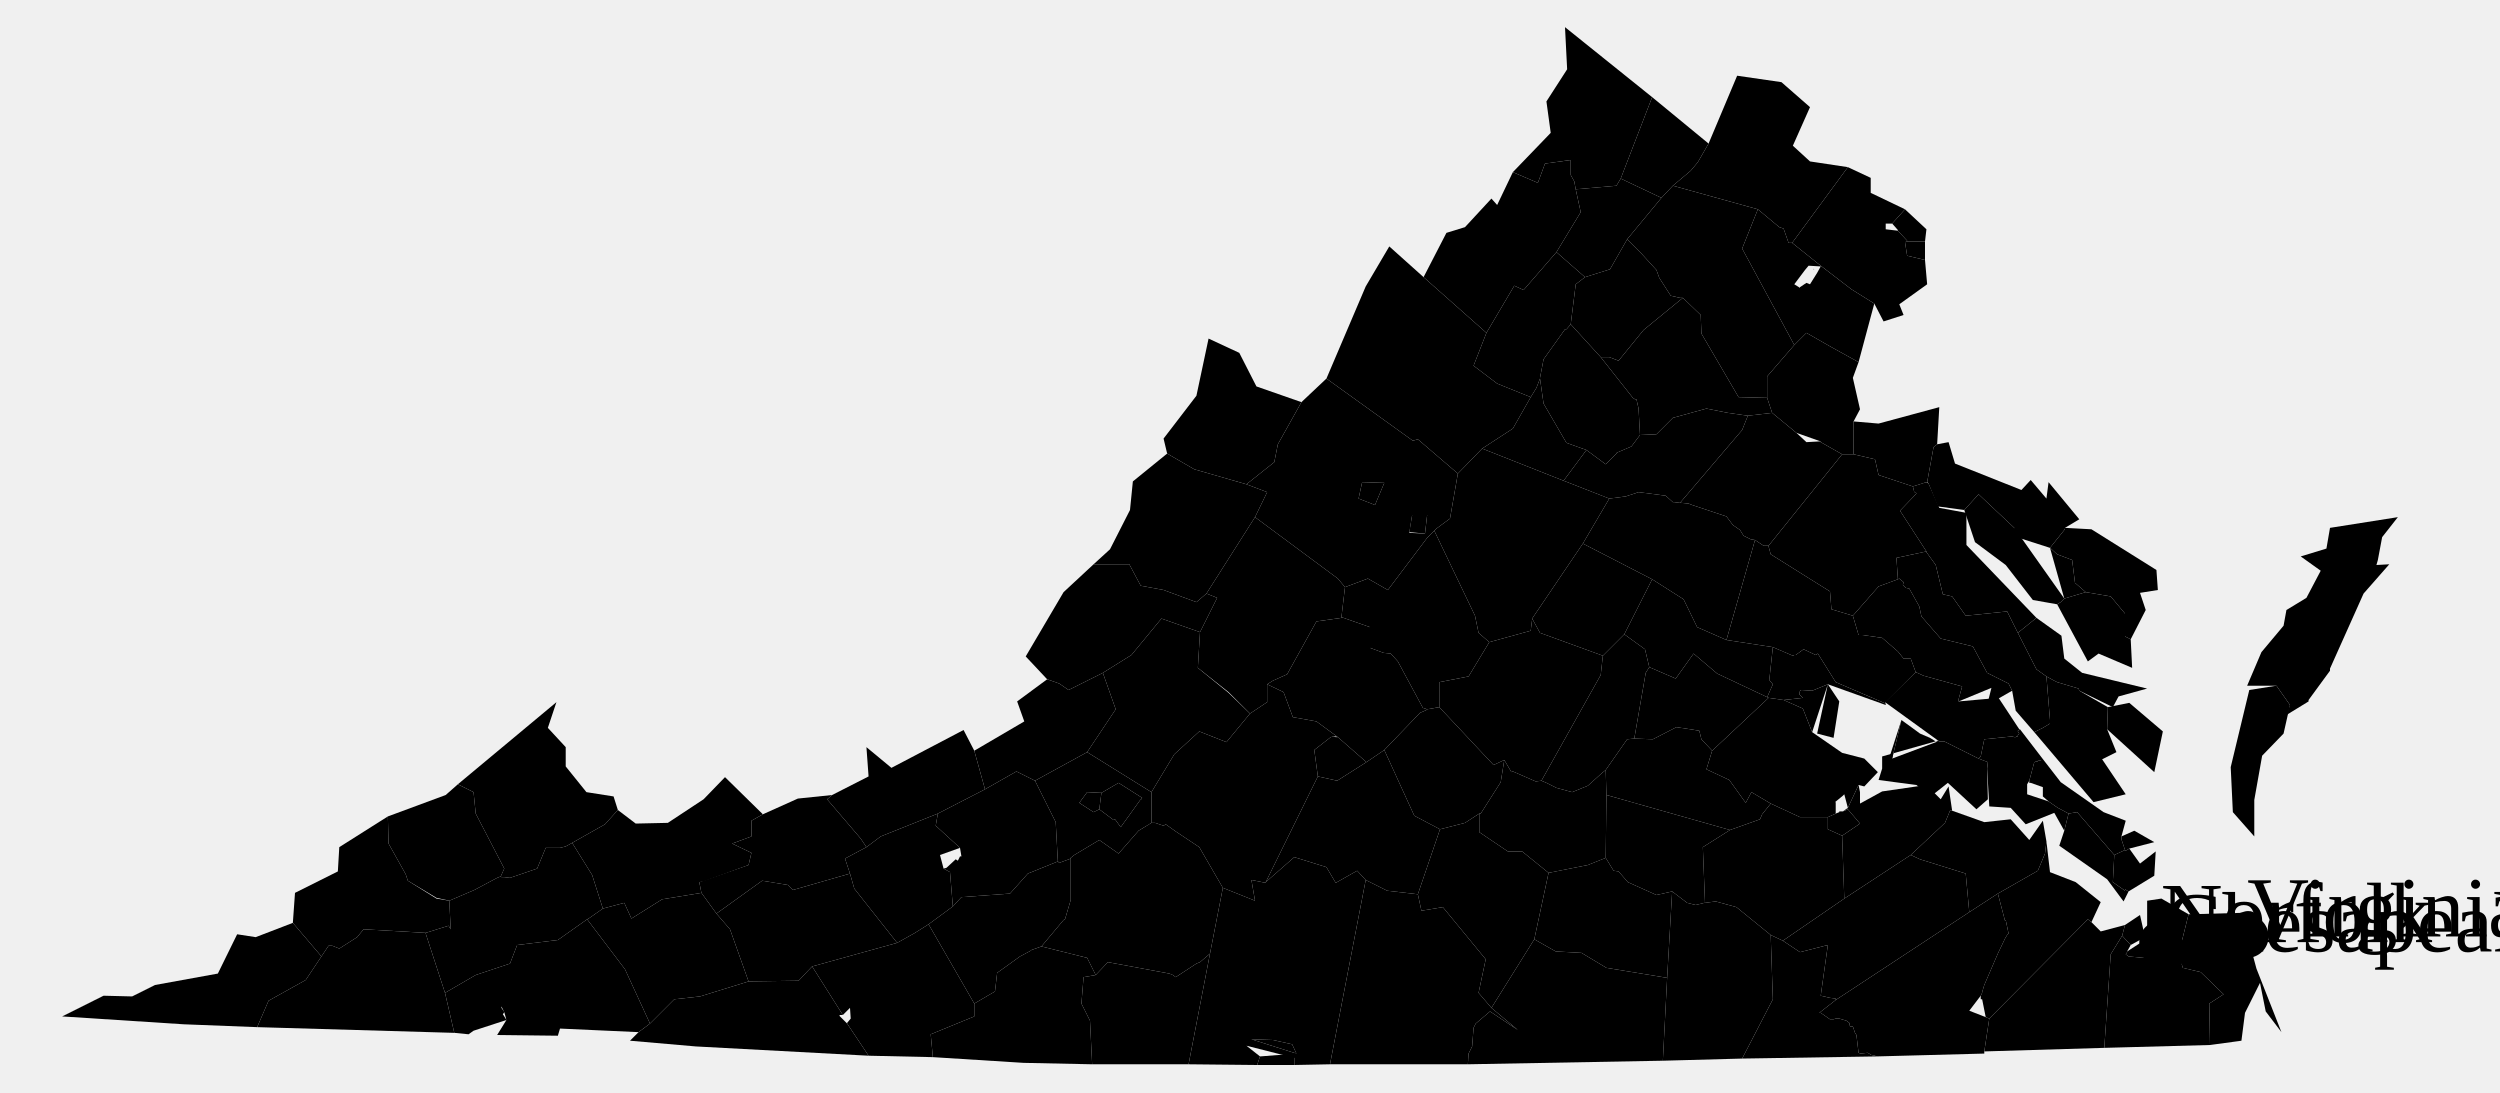
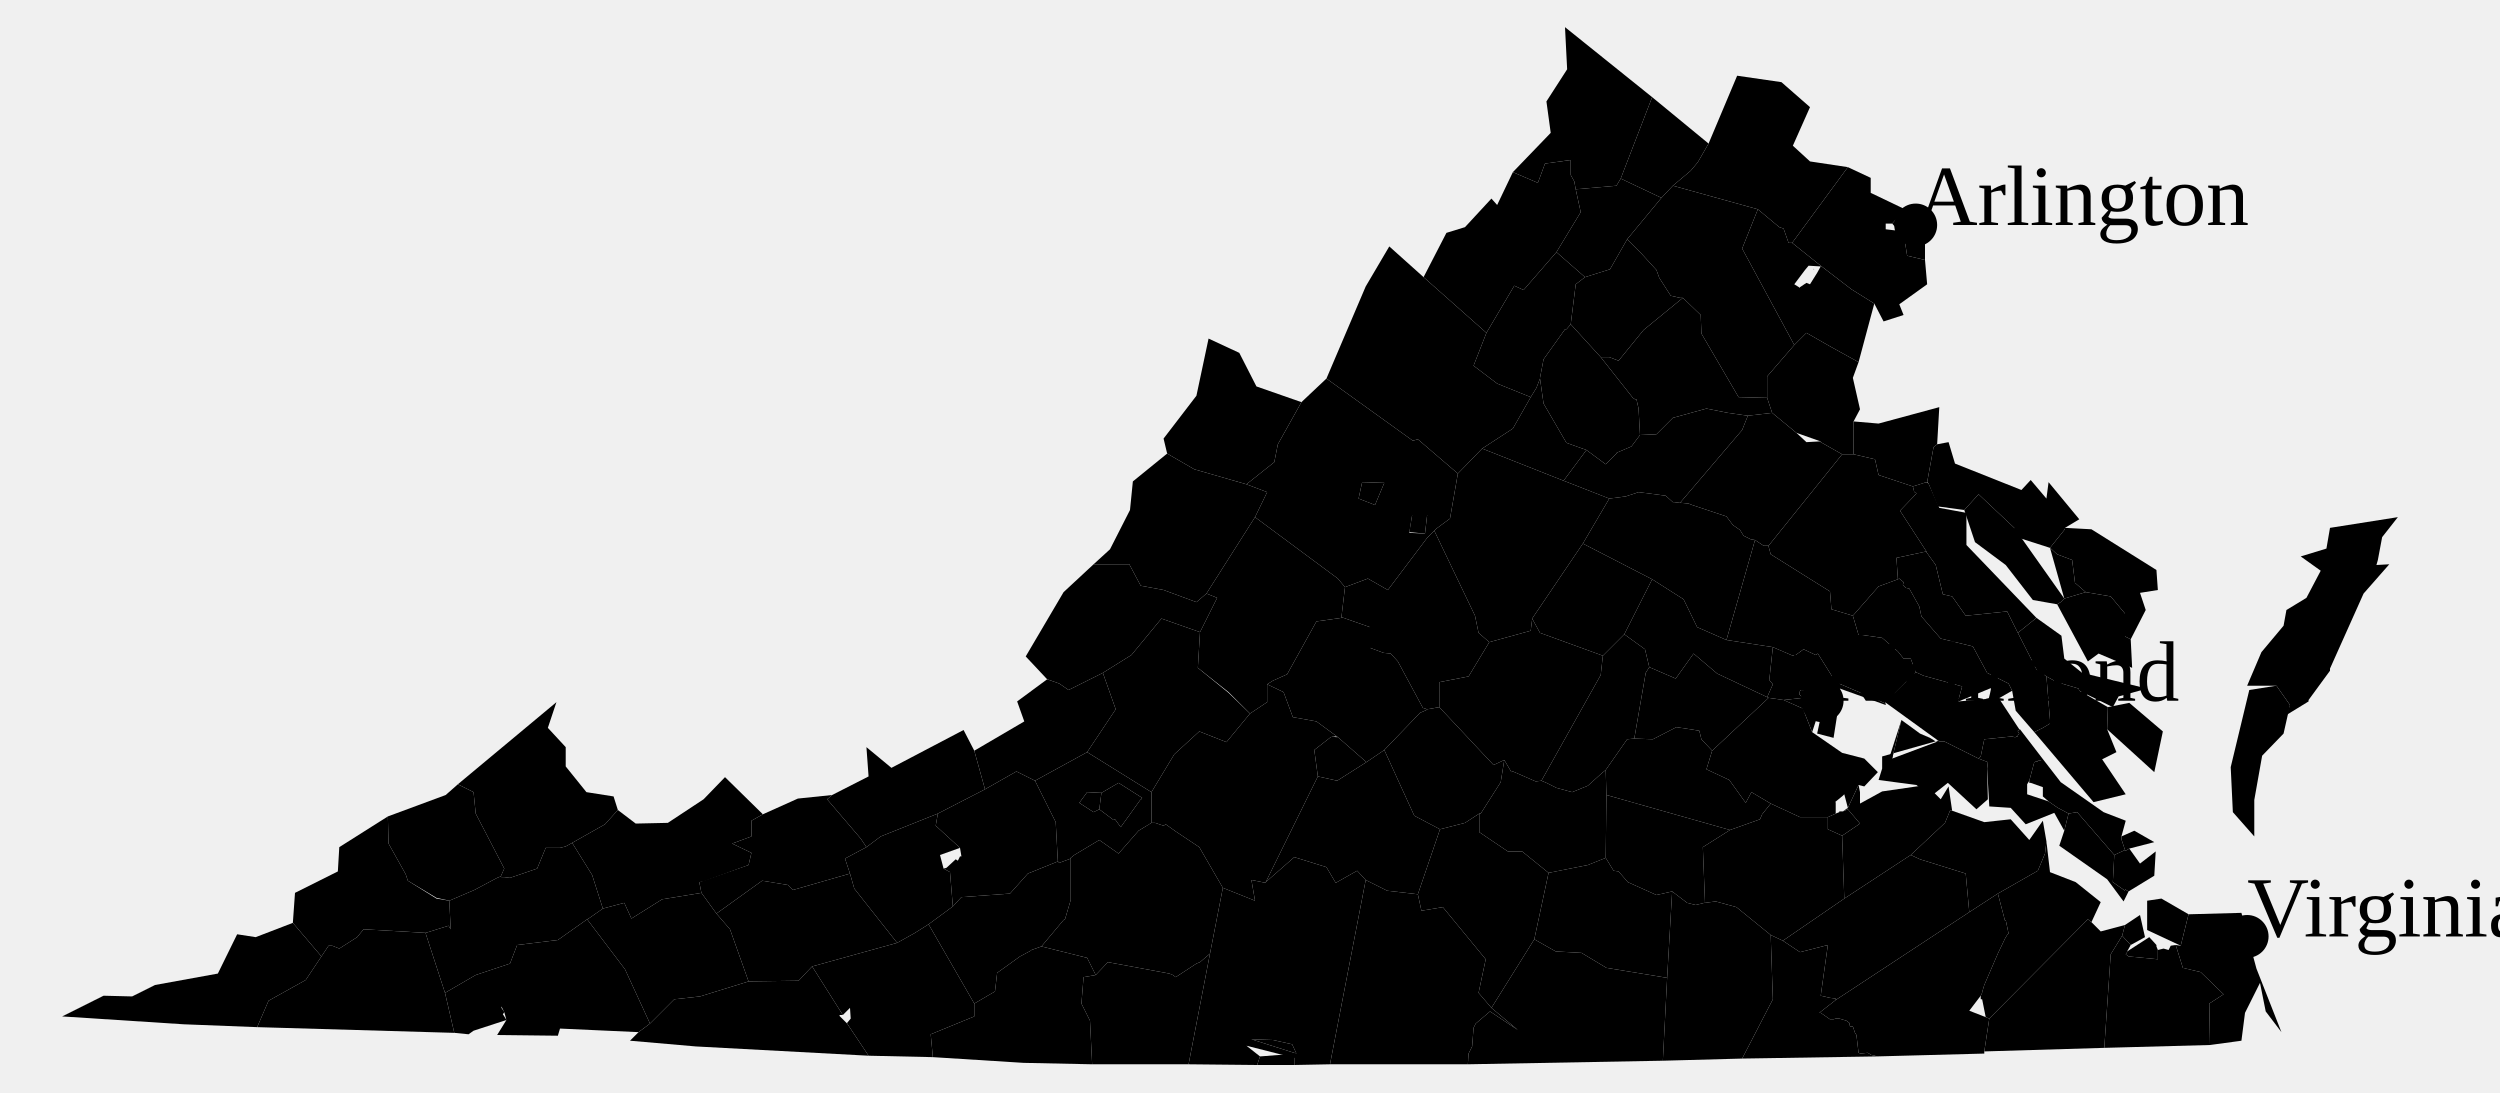
<svg xmlns="http://www.w3.org/2000/svg" version="1.1" width="350" height="153" viewBox="0 0 350 153">
  <defs>
    <pattern id="pattern-no-results" width="50" height="50" patternUnits="userSpaceOnUse">
      <rect width="50" height="50" fill="#ddd" />
      <path d="M-5,5L5,-5M-5,55L55,-5M45,55L55,45" stroke-width="10" stroke="#ffffff" />
    </pattern>
  </defs>
  <g class="counties" transform="scale(0.1)">
    <path data-fips-int="51007" data-name="Amelia County" d="M2347,1018l32,5 3,12 15,16 -8,26 32,15 23,32 8,-15 27,16 -12,15 -3,7 -42,15 -173,-49 -1,-35 30,-43 10,-1 26,1Z" />
    <path data-fips-int="51009" data-name="Amherst County" d="M1937,914l10,1 10,11 35,65 6,2 -1,1 -9,4 -50,52 -25,17 -40,-35 -30,-22 -33,-6 -13,-35 -23,-11 8,-5 20,-9 41,-74 35,-5 0,-1 40,14 0,29Z" />
    <path data-fips-int="51011" data-name="Appomattox County" d="M2091,1071l15,-7 -5,31 -28,44 -2,0 -20,13 -35,9 -36,-19 -42,-92 50,-52 9,-4 1,-1 17,-3Z" />
    <path data-fips-int="51017" data-name="Bath County" d="M1634,635l38,22 73,21 29,11 -17,35 -68,107 -14,12 -46,-17 -32,-6 -16,-30 -50,0 23,-21 28,-55 4,-40Z" />
    <path data-fips-int="51021" data-name="Bland County" d="M985,1233l63,-22 4,-17 -27,-13 27,-10 0,-22 16,-9 49,-22 48,-5 -7,6 47,55 8,12 -30,16 7,21 -80,23 -7,-7 -36,-6 -64,46 -21,-29 -3,-15Z" />
    <path data-fips-int="51023" data-name="Botetourt County" d="M1720,970l30,29 -33,40 -38,-15 -35,32 -32,53 -90,-56 40,-60 -18,-51 40,-25 42,-51 54,19 -3,50Z" />
    <path data-fips-int="51025" data-name="Brunswick County" d="M2362,1264l12,3 12,-3 1,0 15,-2 29,8 48,39 3,90 -43,83 -111,3 6,-116 7,-121Z" />
    <path data-fips-int="51027" data-name="Buchanan County" d="M865,1134l-18,20 -46,26 -9,5 -8,2 -2,0 -3,0 -2,0 -13,0 -12,29 -38,13 -8,-1 -4,0 -1,-1 5,-11 -40,-77 -3,-30 -22,-11 138,-115 -12,36 25,27 0,27 29,36 38,6Z" />
    <path data-fips-int="51029" data-name="Buckingham County" d="M2244,918l-3,27 -83,148 -8,1 -32,-14 -2,1 -10,-17 -15,7 -76,-81 0,-1 0,-34 41,-8 29,-48 58,-16 2,-16 0,-1 11,20Z" />
    <path data-fips-int="51031" data-name="Campbell County" d="M1938,1050l42,92 36,19 -31,91 -43,-5 -30,-15 -12,-13 -30,17 -13,-22 -45,-14 -40,35 73,-148 27,6 41,-26Z" />
    <path data-fips-int="51033" data-name="Caroline County" d="M2595,636l30,7 5,22 48,16 2,8 2,0 1,2 -23,24 37,57 -42,9 2,29 0,1 -27,10 -36,41 -30,-9 -2,-25 -32,-20 -51,-32 -3,-11 0,-1 103,-128Z" />
    <path data-fips-int="51035" data-name="Carroll County" d="M1190,1411l-10,10 -43,-68 119,-33 25,-14 19,-12 64,111 0,18 -61,25 3,32 -90,-2 -30,-45 0,-1 5,-6Z" />
    <path data-fips-int="51036" data-name="Charles City County" d="M2713,1037l2,1 2,0 5,0 48,24 13,5 -1,9 1,43 -16,14 -40,-37 -24,19 -20,-16 -53,-7 5,-16 0,-12 0,-5ZM2713,1038l-3,0 -8,-5 -14,-6 -26,-19 -13,54Z" />
    <path data-fips-int="51037" data-name="Charlotte County" d="M2071,1165l37,25 3,2 20,0 37,30 -20,93 -60,96 -18,-21 10,-47 -60,-73 -30,5 -5,-23 31,-91 35,-9 20,-13Z" />
    <path data-fips-int="51041" data-name="Chesterfield County" d="M2579,1054l31,8 19,19 -19,20 -8,-2 -15,32 0,2 -7,3 -5,0 5,0 7,-5 -5,-19 -2,2 -11,9 0,1 0,-1 1,0 0,16 -11,5 -39,0 -41,-19 -27,-16 -8,15 -23,-32 -32,-15 8,-26 79,-74 21,3 27,12 13,33Z" />
    <path data-fips-int="51043" data-name="Clarke County" d="M2392,201l-15,26 -10,12 -25,21 -16,17 -57,-27 44,-114Z" />
    <path data-fips-int="51045" data-name="Craig County" d="M1522,1053l-73,40 -26,-13 -44,25 -15,-54 70,-41 -10,-28 42,-31 17,6 13,9 48,-24 18,51Z" />
    <path data-fips-int="51047" data-name="Culpeper County" d="M2382,467l52,89 40,1 7,21 -34,4 -28,-4 -30,-6 -47,13 -23,23 -23,1 -2,-37 -3,-13 -2,0 -3,-2 -45,-57 12,0 13,5 35,-43 55,-45 25,24Z" />
    <path data-fips-int="51049" data-name="Cumberland County" d="M2274,888l29,21 6,25 -5,8 -16,92 -10,1 -30,43 -5,4 -20,18 -22,9 -22,-6 -14,-7 -7,-3 83,-148 3,-27Z" />
    <path data-fips-int="51051" data-name="Dickenson County" d="M611,1257l-40,-24 -3,-9 -24,-43 -1,-38 81,-30 17,-15 22,11 3,30 40,77 -5,11 -5,2 -32,17 -35,15Z" />
    <path data-fips-int="51053" data-name="Dinwiddie County" d="M2520,1144l39,0 0,17 20,9 3,88 -86,59 -17,-8 -48,-39 -29,-8 -15,2 -3,-78 38,-24 42,-15 3,-7 12,-15Z" />
    <path data-fips-int="51057" data-name="Essex County" d="M2851,865l-26,21 -15,-30 -58,6 -19,-27 -13,-3 -10,-41 -13,-18 0,-1 -37,-57 23,-24 -1,-2 -2,0 -2,-8 19,-6 3,2 15,34 38,7 0,45Z" />
    <path data-fips-int="51061" data-name="Fauquier County" d="M2461,293l-22,55 73,135 -38,44 0,30 -40,-1 -52,-89 -1,-26 -25,-24 -4,0 -13,-3 -16,-25 -4,-11 -21,-23 -20,-20 48,-58 16,-17Z" />
    <path data-fips-int="51063" data-name="Floyd County" d="M1499,1202l0,-1 0,59 -8,27 -2,1 -31,37 -14,5 -1,1 -15,8 -32,23 -3,26 -29,17 -64,-111 34,-25 12,-13 68,-5 25,-28 42,-17 2,2Z" />
    <path data-fips-int="51065" data-name="Fluvanna County" d="M2313,811l-39,77 -30,30 -88,-32 -11,-20 71,-105Z" />
    <path data-fips-int="51067" data-name="Franklin County" d="M1646,1164l33,22 33,57 -18,92 -14,12 -5,2 -29,19 -4,-3 -5,-2 -86,-16 -17,18 -12,-24 -64,-16 31,-37 2,-1 8,-27 0,-59 5,-4 35,-21 27,19 28,-32 18,-11 5,0 12,4 3,-2Z" />
    <path data-fips-int="51071" data-name="Giles County" d="M1364,1051l15,54 -66,34 -80,32 -20,15 -8,-12 -47,-55 7,-6 51,-26 -3,-41 35,29 101,-53Z" />
    <path data-fips-int="51073" data-name="Gloucester County" d="M2876,953l2,1 2,1 30,9 1,3 40,23 -1,31 13,32 -20,10 33,49 -45,11 -83,-98 12,-6 10,-6 0,-1 0,-4 -5,-61Z" />
    <path data-fips-int="51075" data-name="Goochland County" d="M2417,896l65,10 -5,46 5,6 -8,18 2,1 -2,-1 -70,-33 -33,-28 -25,35 -37,-16 -6,-25 -29,-21 39,-77 44,28 19,39Z" />
    <path data-fips-int="51077" data-name="Grayson County" d="M1137,1353l43,68 -4,0 -1,1 11,11 30,45 -242,-13 -92,-8 12,-12 16,-12 34,-34 36,-4 68,-21 70,-1 17,-18Z" />
    <path data-fips-int="51079" data-name="Greene County" d="M2193,620l28,10 -32,43 -114,-45 43,-28 25,-44 8,-13 5,-13 5,35Z" />
    <path data-fips-int="51083" data-name="Halifax County" d="M1985,1252l5,23 30,-5 60,73 -10,47 18,21 37,31 1,3 -1,-3 -39,-26 -20,17 -3,6 -2,26 -5,10 -1,15 -193,0 50,-258 30,15Z" />
    <path data-fips-int="51085" data-name="Hanover County" d="M2639,984l1,1 -70,-30 -25,-40 -3,2 -17,-8 -11,8 -2,0 -2,1 -28,-12 -65,-10 40,-140 12,8 7,0 0,1 3,11 51,32 32,20 2,25 30,9 8,27 5,0 28,4 22,19 8,10 3,0 7,0 7,19Z" />
    <path data-fips-int="51087" data-name="Henrico County" d="M2559,958l-22,9 -15,-1 -2,1 -1,5 5,5 -27,3 -21,-3 -2,-1 8,-18 -5,-6 5,-46 28,12 2,-1 2,0 11,-8 17,8 3,-2 25,40 70,30 0,2ZM2644,1064l5,-2 13,-54Z" />
    <path data-fips-int="51091" data-name="Highland County" d="M1822,563l-33,59 -5,25 -39,31 -73,-21 -38,-22 -5,-21 46,-60 17,-80 43,20 24,47Z" />
    <path data-fips-int="51093" data-name="Isle of Wight County" d="M2775,1399l-2,0 0,-4 0,-1 2,-4 0,-1 3,-10 19,-44 10,-21 3,-5 2,-2 -4,-19 -1,1 -10,-38 56,-32 10,-24 2,-17 5,43 36,14 35,28 -13,28 -5,-4 -138,139 -5,-2Z" />
    <path data-fips-int="51095" data-name="James City County" d="M2838,1112l30,10 -8,-7 8,7 13,9 15,8 -6,24 -14,-25 -40,16 -21,-23 -30,-2 -3,-53 1,-9 -13,-5 3,-3 5,-24 39,-4 3,1 2,0 1,-1 2,0 0,-2 2,-2 -2,-3 0,-1 2,-1 1,-1 33,43 -3,0 -3,1 -2,0 0,1 -2,0 -3,1 -7,26 -3,5Z" />
    <path data-fips-int="51097" data-name="King and Queen County" d="M2697,772l0,1 13,18 10,41 13,3 19,27 58,-6 15,30 26,51 14,10 5,61 0,4 0,1 -10,6 -12,6 -26,-30 -5,-28 -5,-10 -30,-15 -20,-37 -45,-11 -27,-31 -3,-14 -14,-25 -5,-1 -4,-4 1,-4 -6,-5 -2,1 0,-1 -2,-29Z" />
    <path data-fips-int="51099" data-name="King George County" d="M2712,622l-5,4 -9,49 -1,0 -19,6 -48,-16 -5,-22 -30,-7 0,-46 35,3 85,-23Z" />
    <path data-fips-int="51101" data-name="King William County" d="M2657,811l2,-1 6,5 -1,4 4,4 5,1 14,25 3,14 27,31 45,11 20,37 30,15 5,10 -35,20 6,-24 -46,19 0,-1 0,-2 5,-18 -54,-15 -11,-5 -7,-19 -7,0 -3,0 -8,-10 -22,-19 -28,-4 -5,0 -8,-27 36,-41Z" />
    <path data-fips-int="51105" data-name="Lee County" d="M450,1339l-22,33 -52,29 -16,37 -103,-4 -170,-11 58,-29 40,1 32,-16 88,-16 27,-55 26,4 52,-20Z" />
    <path data-fips-int="51107" data-name="Loudoun County" d="M2504,340l-7,-20 -6,-2 -30,-25 -119,-33 25,-21 10,-12 15,-26 40,-95 62,9 40,35 -24,54 24,22 53,8 -78,106Z" />
    <path data-fips-int="51109" data-name="Louisa County" d="M2332,694l10,9 2,0 8,1 2,0 10,1 5,2 48,16 9,12 10,7 5,8 10,5 6,1 -40,140 -41,-18 -19,-39 -44,-28 -97,-50 37,-63 23,-3 18,-6Z" />
    <path data-fips-int="51111" data-name="Lunenburg County" d="M2248,1201l11,18 7,1 13,15 40,18 22,-5 -7,121 -85,-14 -35,-21 -36,-2 -30,-17 20,-93 55,-11Z" />
    <path data-fips-int="51113" data-name="Madison County" d="M2241,500l45,57 3,2 2,0 3,13 2,37 -12,16 -21,9 1,0 -16,16 -27,-20 -28,-10 -32,-55 -5,-35 0,-1 5,-26 30,-42 2,0 6,-7Z" />
    <path data-fips-int="51117" data-name="Mecklenburg County" d="M2249,1355l85,14 -6,116 -273,5 1,-15 5,-10 2,-26 3,-6 20,-17 39,26 1,3 -1,-3 -37,-31 60,-96 30,17 36,2Z" />
    <path data-fips-int="51121" data-name="Montgomery County" d="M1449,1093l29,58 3,55 -42,17 -25,28 -68,5 -12,13 -4,-48 -9,-5 4,-1 13,-12 0,2 0,-2 3,2 3,-6 2,0 -2,-12 -34,-31 3,-17 66,-34 44,-25Z" />
    <path data-fips-int="51125" data-name="Nelson County" d="M2070,886l15,13 -29,48 -41,8 0,34 0,1 -17,3 -1,1 1,-1 -6,-2 -35,-65 -10,-11 -10,-1 -19,-7 0,-29 -40,-14 5,-42 32,-12 28,16 55,-73 10,-10 57,119Z" />
    <path data-fips-int="51127" data-name="New Kent County" d="M2639,983l43,-42 11,5 54,15 -5,18 0,2 0,1 56,-5 29,44 1,0 -1,1 -2,1 0,1 2,3 -2,2 0,2 -2,0 -1,1 -2,0 -3,-1 -39,4 -5,24 -3,3 -48,-24 -5,0 -2,0Z" />
    <path data-fips-int="51135" data-name="Nottoway County" d="M2422,1162l-38,24 3,78 -1,0 -12,3 -12,-3 -21,-16 -22,5 -40,-18 -13,-15 -7,-1 -11,-18 1,-88Z" />
    <path data-fips-int="51137" data-name="Orange County" d="M2447,582l-8,20 -87,102 -8,-1 -2,0 -10,-9 -38,-5 -18,6 -23,3 -64,-25 32,-43 27,20 16,-16 -1,0 21,-9 12,-16 23,-1 23,-23 47,-13 30,6Z" />
    <path data-fips-int="51139" data-name="Page County" d="M2219,388l-13,10 -7,56 -6,7 -2,0 -30,42 -5,26 0,1 -5,13 -8,13 -47,-19 -33,-25 18,-46 39,-66 13,6 46,-53Z" />
    <path data-fips-int="51141" data-name="Patrick County" d="M1534,1365l-17,3 -3,37 12,24 3,61 -96,-2 -127,-8 -3,-32 61,-25 0,-18 29,-17 3,-26 32,-23 15,-8 1,-1 14,-5 64,16Z" />
    <path data-fips-int="51143" data-name="Pittsylvania County" d="M1745,1464l19,15 -4,12 -96,-1 30,-155 18,-92 45,18 -5,-29 20,4 0,-1 40,-35 45,14 13,22 30,-17 12,13 -50,258 -50,1 0,-10ZM1815,1475l-6,-13 -27,-6 -30,-1Z" />
    <path data-fips-int="51145" data-name="Powhatan County" d="M2474,976l2,1 -79,74 -15,-16 -3,-12 -32,-5 -33,17 -26,-1 16,-92 5,-8 37,16 25,-35 33,28Z" />
    <path data-fips-int="51147" data-name="Prince Edward County" d="M2116,1081l2,-1 32,14 8,-1 7,3 14,7 22,6 22,-9 20,-18 5,-4 1,35 -1,88 -25,10 -55,11 -37,-30 -20,0 -3,-2 -37,-25 0,-26 2,0 28,-44 5,-31Z" />
    <path data-fips-int="51149" data-name="Prince George County" d="M2604,1109l0,16 31,-17 62,-9 20,20 11,-18 5,34 -3,0 -7,17 -48,45 -93,61 -3,-88 25,-17 -17,-20 0,-2 15,-32Z" />
    <path data-fips-int="51155" data-name="Pulaski County" d="M1344,1187l-28,10 5,19 9,5 4,48 -34,25 -19,12 -25,14 -60,-76 -6,-21 -7,-21 30,-16 20,-15 80,-32 -3,17Z" />
    <path data-fips-int="51157" data-name="Rappahannock County" d="M2298,355l21,23 4,11 16,25 13,3 4,0 -55,45 -35,43 -13,-5 -12,0 -42,-46 7,-56 13,-10 35,-11 24,-42Z" />
    <path data-fips-int="51159" data-name="Richmond County" d="M2890,838l-5,5 -5,3 -34,-6 -38,-49 -43,-32 -15,-45 20,-22 50,47ZM2890,838l30,-9 -15,-13 -4,-32 -21,-8 -10,-9Z" />
    <path data-fips-int="51167" data-name="Russell County" d="M844,1272l-20,14 -2,1 -41,29 -57,7 -10,26 -48,16 -43,25 -27,-83 0,-1 32,-10 3,5 -2,-40 35,-15 32,-17 5,-2 1,1 4,0 8,1 38,-13 12,-29 13,0 2,0 3,0 2,0 8,-2 9,-5 28,45Z" />
    <path data-fips-int="51169" data-name="Scott County" d="M596,1306l0,1 27,83 13,56 -276,-8 16,-37 52,-29 22,-33 10,-15 5,0 10,4 25,-16 9,-11Z" />
    <path data-fips-int="51171" data-name="Shenandoah County" d="M2199,224l0,21 5,9 2,11 7,32 -34,56 -46,53 -13,-6 -39,66 -88,-78 32,-62 26,-8 37,-40 8,9 22,-46 35,15 10,-27Z" />
    <path data-fips-int="51173" data-name="Smyth County" d="M982,1250l21,29 19,22 26,73 -68,21 -36,4 -34,34 -35,-76 -53,-70 2,-1 20,-14 30,-8 10,22 43,-27Z" />
    <path data-fips-int="51175" data-name="Southampton County" d="M2807,1289l1,-1 4,19 -2,2 -3,5 -10,21 -19,44 -3,10 0,1 -2,4 -16,21 23,9 5,2 -7,46 0,3 -151,4 -2,-1 -5,-1 -5,-3 -1,0 -9,1 -3,-1 -3,-25 -2,-3 -3,-9 -4,0 -1,-5 -4,-3 -10,-3 -5,0 -3,1 -5,0 -13,-9 -2,0 23,-18 187,-123 40,-26Z" />
    <path data-fips-int="51177" data-name="Spotsylvania County" d="M2481,578l34,28 14,13 18,-1 2,1 -2,-1 2,0 0,1 30,17 -103,128 -7,0 -12,-8 -6,-1 -10,-5 -5,-8 -10,-7 -9,-12 -48,-16 -5,-2 -10,-1 -2,0 87,-102 8,-20Z" />
    <path data-fips-int="51179" data-name="Stafford County" d="M2564,486l38,21 -8,22 10,44 -9,17 0,46 -16,0 -30,-17 0,-1 -34,-12 -34,-28 -7,-21 0,-30 38,-44 17,-17Z" />
    <path data-fips-int="51181" data-name="Surry County" d="M2865,1178l-2,17 -10,24 -56,32 -40,26 -5,-54 -64,-20 -13,-6 48,-45 7,-17 3,0 45,16 37,-4 26,29 19,-27Z" />
    <path data-fips-int="51183" data-name="Sussex County" d="M2688,1203l64,20 5,54 -187,123 0,-2 -8,-1 -13,-3 10,-71 -39,10 -24,-16 86,-59 93,-61Z" />
    <path data-fips-int="51185" data-name="Tazewell County" d="M985,1234l-6,1 3,15 -55,9 -43,27 -10,-22 -30,8 -15,-47 -28,-45 46,-26 18,-20 25,19 45,-1 50,-33 30,-31 53,52 -16,9 0,22 -27,10 27,13 -4,17Z" />
    <path data-fips-int="51187" data-name="Warren County" d="M2326,277l-48,58 -24,42 -35,11 -40,-35 34,-56 -7,-32 57,-5 6,-10Z" />
    <path data-fips-int="51191" data-name="Washington County" d="M706,1423l3,5 -46,15 -7,5 -20,-2 -13,-56 43,-25 48,-16 10,-26 57,-7 41,-29 53,70 35,76 -16,12 -110,-5 -3,10 -85,-1 13,-21 -3,-11 -4,-8 0,2 4,6 -2,3Z" />
    <path data-fips-int="51197" data-name="Wythe County" d="M1190,1223l6,21 60,76 -119,33 -2,2 -17,18 -70,1 -26,-73 -19,-22 64,-46 36,6 7,7Z" />
    <path data-fips-int="51510" data-name="Alexandria City" d="M2695,338l0,26 -25,-6 -3,-19 3,-1Z" />
    <path data-fips-int="51550" data-name="Chesapeake City" d="M2983,1323l-5,9 0,1 -2,3 4,3 41,4 0,-13 8,-2 7,2 3,-6 7,-1 10,32 25,6 32,31 -20,13 1,58 -148,4 9,-131 16,-26Z" />
    <path data-fips-int="51590" data-name="Danville City" d="M1815,1475l-3,6 0,10 -52,0 4,-12ZM1815,1475l-6,-13 -27,-6 -30,-1Z" />
    <path data-fips-int="51650" data-name="Hampton City" d="M2980,1248l-5,-3 0,2 -17,-12 2,-38 15,-7 1,1 5,-3 15,21 22,-17 -2,34Z" />
    <path data-fips-int="51680" data-name="Lynchburg City" d="M1870,1032l3,0 40,35 -41,26 -27,-6 -5,-37 23,-18 4,-1Z" />
    <path data-fips-int="51700" data-name="Newport News City" d="M2960,1197l-2,38 17,12 0,-2 5,3 -7,14 -23,-31 -67,-47 7,-21 6,-24 12,-2Z" />
    <path data-fips-int="51710" data-name="Norfolk City" d="M3064,1280l-11,44 -47,-22 0,-41 20,-3Z" />
    <path data-fips-int="51730" data-name="Petersburg City" d="M2579,1170l-20,-9 0,-17 11,-5 5,-2 0,-1 5,0 7,-3 17,20Z" />
    <path data-fips-int="51760" data-name="Richmond City" d="M2559,958l16,24 -8,51 -23,-6ZM2559,958l-22,9 -15,-1 -2,1 -1,5 5,5 -27,3 27,12 13,33Z" />
    <path data-fips-int="51770" data-name="Roanoke City" d="M1599,1117l-2,3 0,-1 2,-2 -2,2 -28,39 -8,-11 -2,1 -20,-15 3,-23 24,-14Z" />
    <path data-fips-int="51775" data-name="Salem City" d="M1542,1110l-3,23 -8,4 -20,-13 11,-15Z" />
    <path data-fips-int="51790" data-name="Staunton City" d="M1938,676l-13,31 -23,-9 5,-23Z" />
    <path data-fips-int="51800" data-name="Suffolk City" d="M2975,1295l-4,15 -16,26 -9,131 -168,5 7,-46 138,-139 5,4 13,13Z" />
    <path data-fips-int="51820" data-name="Waynesboro City" d="M1973,745l4,-24 21,0 -3,26Z" />
    <path data-fips-int="51001" data-name="Accomack County" d="M3327,791l18,-1 -36,41 -47,105 0,1 0,-1 0,3 -30,41 0,2 -31,19 5,-14 -19,-27 -41,0 20,-47 31,-37 4,-22 28,-17 20,-38 -28,-20 36,-11 5,-29 95,-15 -22,28 -6,32 -2,8 2,-8Z" />
    <path data-fips-int="51003" data-name="Albemarle County" d="M2189,673l64,25 -37,63 -71,105 0,1 -2,16 -58,16 -15,-13 -5,-24 -57,-119 3,-3 19,-14 11,-63 34,-35Z" />
    <path data-fips-int="51005" data-name="Alleghany County" d="M1629,826l46,17 14,-12 15,6 -24,48 -54,-19 -42,51 -40,25 -48,24 -13,-9 -17,-6 -30,-32 53,-90 42,-39 50,0 16,30Z" />
    <path data-fips-int="51013" data-name="Arlington County" d="M2695,338l-25,0 0,-1 -13,-14 0,-1 -8,-9 18,-20 30,28Z" />
    <path data-fips-int="51015" data-name="Augusta County" d="M1985,615l56,48 -11,63 -19,14 -3,3 -10,10 -55,73 -28,-16 -32,12 -10,-12 -116,-86 17,-35 -29,-11 39,-31 5,-25 33,-59 35,-33 121,87ZM1938,676l-31,-1 -5,23 23,9ZM1973,746l22,1 3,-26 -21,0Z" />
    <path data-fips-int="51019" data-name="Bedford County" d="M1870,1031l-3,0 -4,1 -23,18 5,37 -73,148 0,1 -20,-4 5,29 -45,-18 -33,-57 -33,-22 -14,-10 -3,2 -12,-4 -5,0 0,-43 32,-53 35,-32 38,15 33,-40 24,-16 0,-25 23,11 13,35 33,6 30,22Z" />
    <path data-fips-int="51059" data-name="Fairfax County" d="M2667,293l-18,20 -9,0 0,8 17,2 0,-1 0,1 13,14 0,1 -3,1 3,19 25,6 3,34 -39,28 6,15 -28,9 -13,-25 -32,-20 -43,-33 -40,-32 78,-106 32,15 0,21Z" />
    <path data-fips-int="51069" data-name="Frederick County" d="M2313,136l-44,114 -6,10 -57,5 -2,-11 -5,-9 0,-21 -36,5 -10,27 -35,-15 53,-55 -6,-44 29,-45 -3,-59Z" />
    <path data-fips-int="51081" data-name="Greensville County" d="M2496,1317l24,16 39,-10 -10,71 13,3 8,1 0,2 -23,18 2,0 13,9 5,0 3,-1 5,0 10,3 4,3 1,5 4,0 3,9 2,3 3,25 3,1 9,-1 1,0 5,3 5,1 2,1 -188,3 43,-83 -3,-90Z" />
    <path data-fips-int="51089" data-name="Henry County" d="M1664,1490l-135,0 -3,-61 -12,-24 3,-37 17,-3 17,-18 86,16 5,2 4,3 29,-19 5,-2 14,-12Z" />
    <path data-fips-int="51103" data-name="Lancaster County" d="M2890,838l30,-9 35,6 20,24 0,32 8,4 2,40 -47,-20 -15,11 -43,-80 5,-3Z" />
    <path data-fips-int="51115" data-name="Mathews County" d="M2950,1021l1,-31 30,-6 47,40 -12,57Z" />
    <path data-fips-int="51119" data-name="Middlesex County" d="M2911,967l-1,-3 -30,-9 -2,-1 -2,-1 -11,-6 -14,-10 -26,-51 26,-21 35,25 4,32 25,20 91,22 -40,11 -8,15Z" />
    <path data-fips-int="51131" data-name="Northampton County" d="M3206,987l-9,40 -30,31 -11,62 0,51 -30,-34 -3,-63 26,-108 38,-6Z" />
    <path data-fips-int="51133" data-name="Northumberland County" d="M2983,895l-8,-4 0,-32 -20,-24 -35,-6 -15,-13 -4,-32 -21,-8 -10,-9 20,-25 1,-2 0,-1 37,2 91,57 2,28 -25,4 8,24Z" />
    <path data-fips-int="51153" data-name="Prince William County" d="M2504,340l5,0 40,32 43,33 32,20 -22,82 -38,-21 -35,-20 -17,17 -73,-135 22,-55 30,25 6,2ZM2512,398l8,5 0,-1 9,-6 5,2 10,-16 -4,-4 -1,-1 0,-1 1,2 4,4 5,-9 -17,-1 -5,6Z" />
    <path data-fips-int="51161" data-name="Roanoke County" d="M1612,1109l0,43 -18,11 -28,32 -27,-19 -35,21 -5,4 0,1 -16,6 -2,-2 -3,-55 -29,-58 73,-40ZM1542,1110l-20,-1 -11,15 20,13 8,-4 20,15 2,-1 8,11 28,-39 2,-2 -2,2 0,1 2,-3 -33,-21Z" />
    <path data-fips-int="51163" data-name="Rockbridge County" d="M1720,969l-43,-34 3,-50 24,-48 -15,-6 68,-107 116,86 10,12 -5,42 0,1 -35,5 -41,74 -20,9 -8,5 0,25 -24,16Z" />
    <path data-fips-int="51165" data-name="Rockingham County" d="M1993,388l88,78 -18,46 33,25 47,19 -25,44 -43,28 -34,35 -56,-48 -7,2 -121,-87 55,-129 33,-56Z" />
    <path data-fips-int="51193" data-name="Westmoreland County" d="M2817,750l3,-11 -50,-47 -20,22 -37,-5 -13,-32 -2,-2 9,-49 5,-4 16,-3 9,30 93,37 13,-14 22,26 3,-23 43,52 -20,12 0,1 -1,2 -20,25Z" />
    <path data-fips-int="51195" data-name="Wise County" d="M611,1258l18,3 2,40 -3,-5 -32,10 -87,-5 -9,11 -25,16 -10,-4 -5,0 -10,15 -40,-47 3,-42 60,-30 2,-34 68,-43 1,38 24,43 3,9Z" />
    <path data-fips-int="51199" data-name="York County" d="M2848,1067l3,-1 2,0 0,-1 2,0 3,-1 3,0 24,31 60,42 31,12 -6,22 0,4 5,15 -15,7 -52,-60 -12,2 -15,-8 -13,-9 -8,-7 0,-13 -17,-6 -2,0 0,-3Z" />
    <path data-fips-int="51735" data-name="Poquoson City" d="M2988,1163l28,16 -35,9 -5,3 -1,-1 -5,-15 0,-4Z" />
    <path data-fips-int="51740" data-name="Portsmouth City" d="M3019,1323l0,2 2,5 0,13 -41,-4 -4,-3 2,-3 0,-1 31,-20ZM2983,1323l-12,-13 4,-15 21,-14 7,31Z" />
    <path data-fips-int="51810" data-name="Virginia Beach City" d="M3094,1463l-1,-58 20,-13 -32,-31 -25,-6 -10,-32 7,1 11,-44 74,-2 21,78 35,89 -22,-29 -8,-40 -21,42 -5,39Z" />
  </g>
  <g class="cities">
    <circle r="3" cx="314.6" cy="131.1" />
    <text x="314.6" y="131.1">Virginia Beach</text>
-     <circle r="3" cx="302.5" cy="131.9" />
-     <text x="302.5" y="131.9">Norfolk</text>
-     <circle r="3" cx="303.0" cy="133.2" />
-     <text x="303.0" y="133.2">Chesapeake</text>
+     <circle r="3" cx="268.2" cy="31.5" />
+     <text x="268.2" y="31.5">Arlington</text>
+     <circle r="3" cx="255.1" cy="98.1" />
+     <text x="255.1" y="98.1">Richmond</text>
  </g>
</svg>
